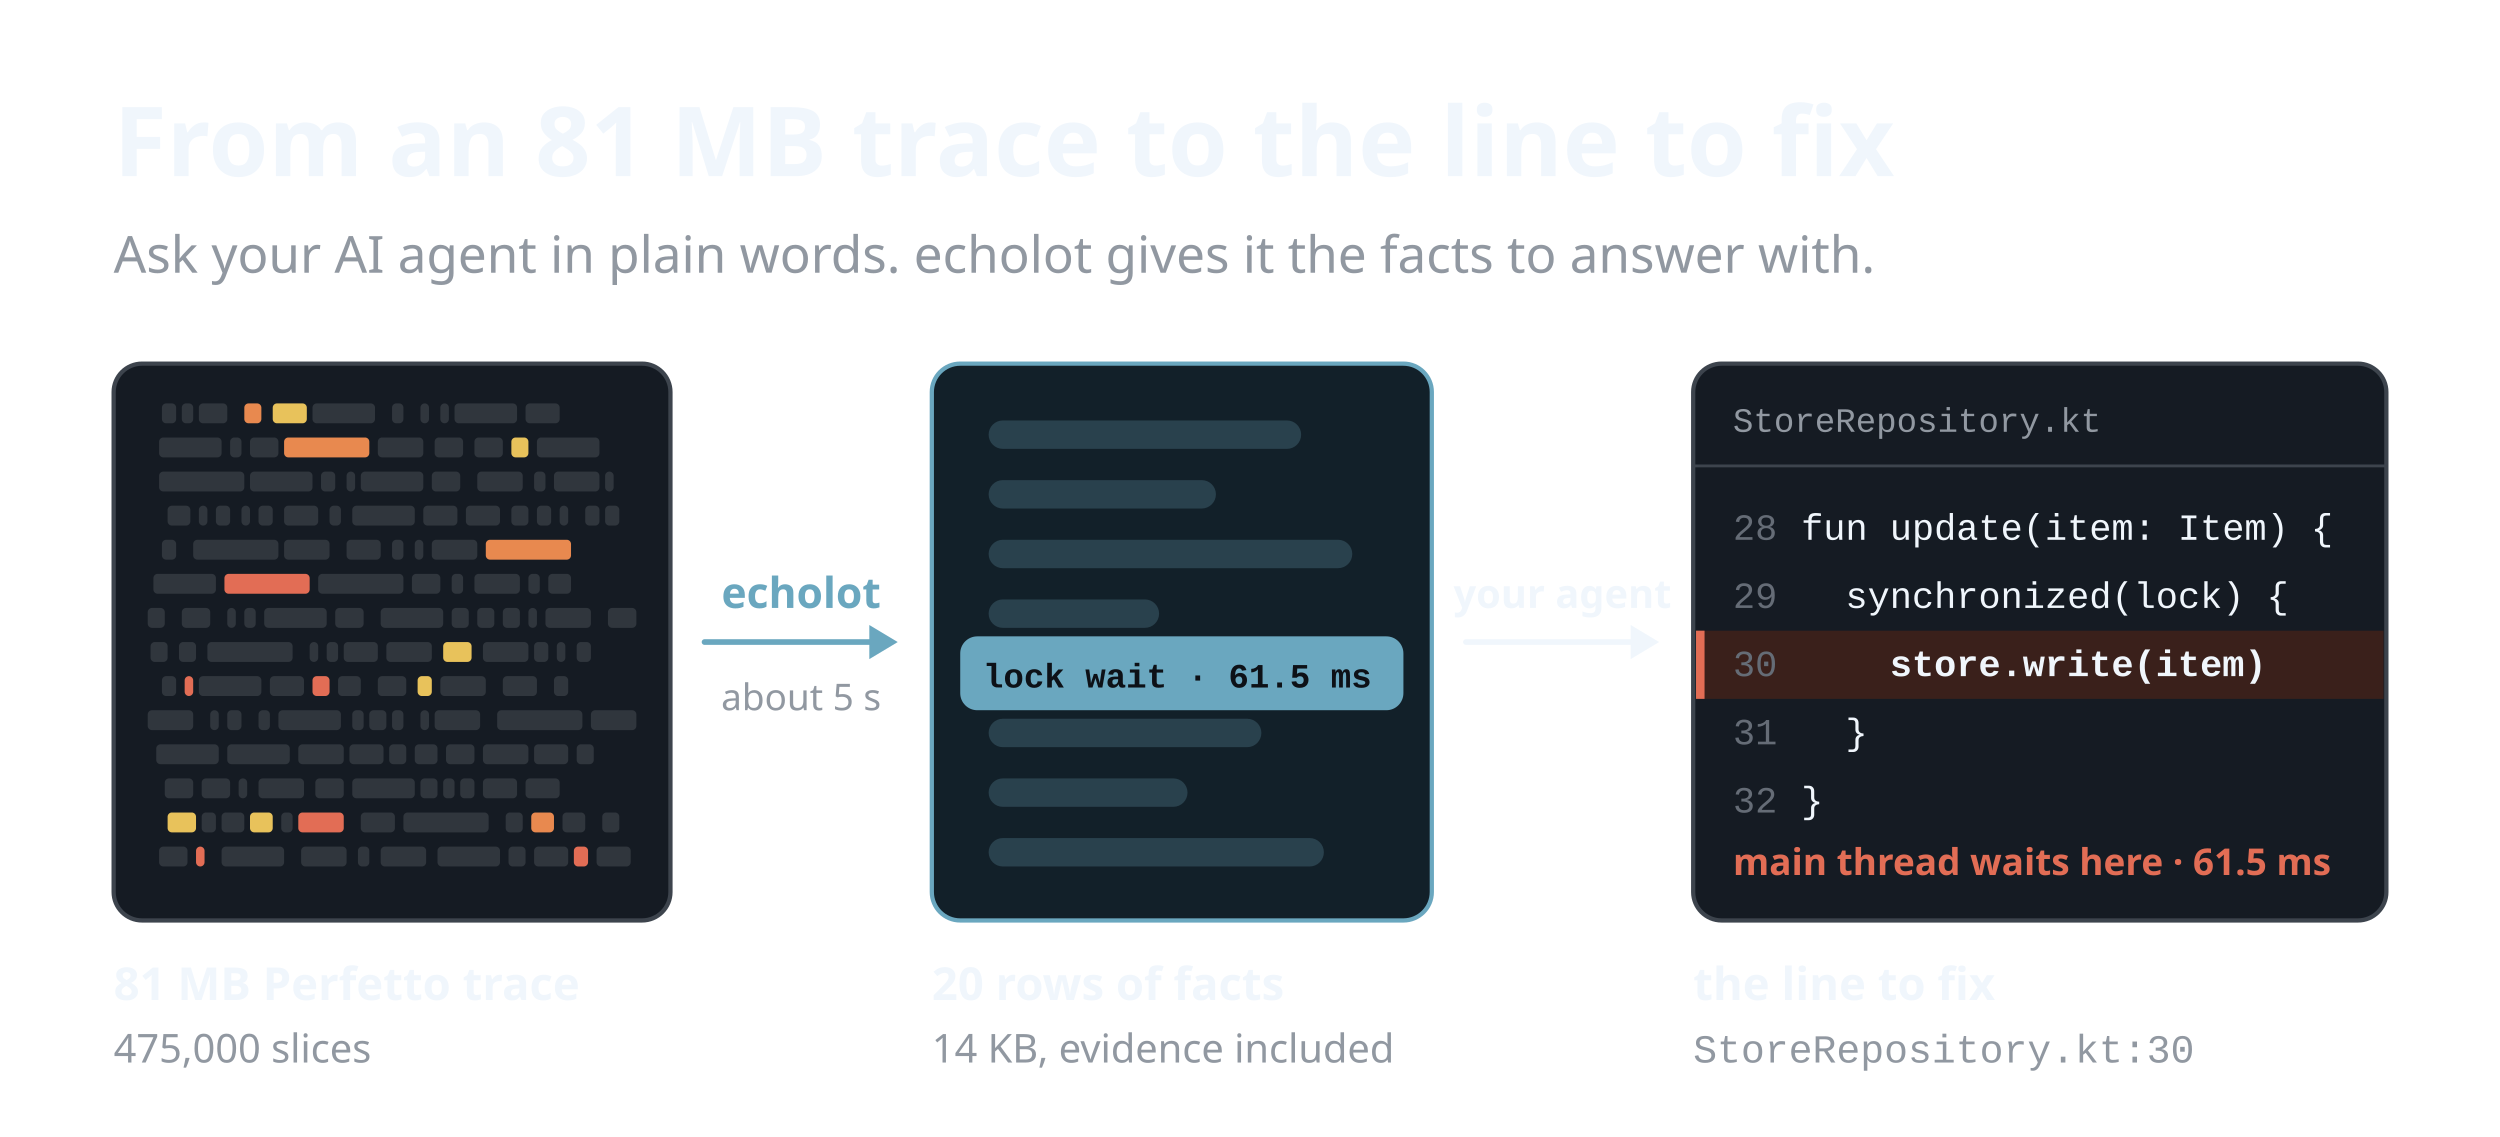
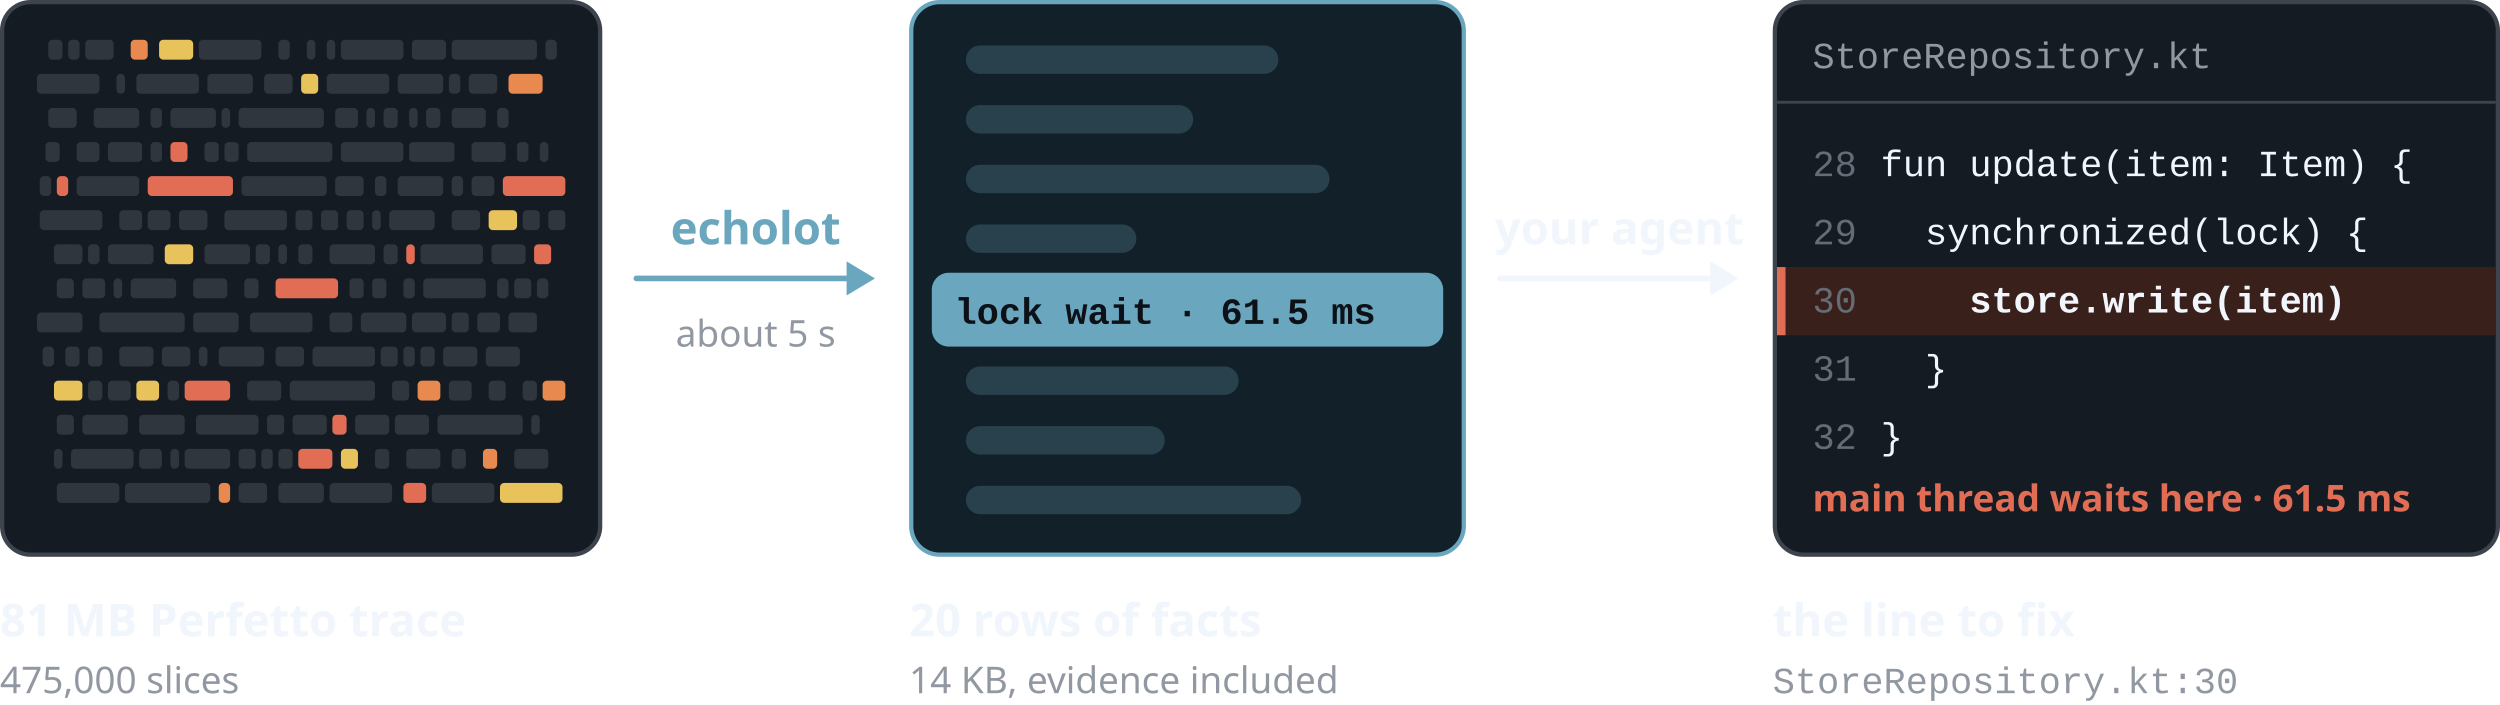
- <svg xmlns="http://www.w3.org/2000/svg" width="880" height="400" viewBox="0 0 880 400" role="img" aria-label="From an 81 MB trace to the line to fix">
-   <text x="40" y="62" font-family="-apple-system, BlinkMacSystemFont, 'Segoe UI', 'Noto Sans', Helvetica, Arial, sans-serif" font-size="34" font-weight="700" fill="#F0F6FC" text-anchor="start" xml:space="preserve" style="white-space:pre">From an 81 MB trace to the line to fix</text>
-   <text x="40" y="96" font-family="-apple-system, BlinkMacSystemFont, 'Segoe UI', 'Noto Sans', Helvetica, Arial, sans-serif" font-size="18" font-weight="400" fill="#9198A1" text-anchor="start" xml:space="preserve" style="white-space:pre">Ask your AI agent in plain words. echolot gives it the facts to answer with.</text>
-   <rect x="40" y="128" width="196" height="196" rx="10" fill="#151B23" stroke="#3D444D" stroke-width="1.5" />
-   <rect x="57" y="142" width="5" height="7" rx="1.5" fill="#30363D" />
-   <rect x="64" y="142" width="4" height="7" rx="1.5" fill="#30363D" />
-   <rect x="70" y="142" width="10" height="7" rx="1.5" fill="#30363D" />
-   <rect x="86" y="142" width="6" height="7" rx="1.5" fill="#E8894F" />
-   <rect x="96" y="142" width="12" height="7" rx="1.5" fill="#E8C25B" />
-   <rect x="110" y="142" width="22" height="7" rx="1.5" fill="#30363D" />
-   <rect x="138" y="142" width="4" height="7" rx="1.5" fill="#30363D" />
-   <rect x="148" y="142" width="3" height="7" rx="1.5" fill="#30363D" />
-   <rect x="155" y="142" width="3" height="7" rx="1.5" fill="#30363D" />
-   <rect x="160" y="142" width="22" height="7" rx="1.5" fill="#30363D" />
-   <rect x="185" y="142" width="12" height="7" rx="1.5" fill="#30363D" />
-   <rect x="56" y="154" width="22" height="7" rx="1.5" fill="#30363D" />
-   <rect x="81" y="154" width="4" height="7" rx="1.5" fill="#30363D" />
-   <rect x="88" y="154" width="10" height="7" rx="1.5" fill="#30363D" />
-   <rect x="100" y="154" width="30" height="7" rx="1.5" fill="#E8894F" />
-   <rect x="133" y="154" width="16" height="7" rx="1.5" fill="#30363D" />
-   <rect x="153" y="154" width="10" height="7" rx="1.5" fill="#30363D" />
-   <rect x="167" y="154" width="10" height="7" rx="1.5" fill="#30363D" />
-   <rect x="180" y="154" width="6" height="7" rx="1.5" fill="#E8C25B" />
-   <rect x="189" y="154" width="22" height="7" rx="1.5" fill="#30363D" />
-   <rect x="56" y="166" width="30" height="7" rx="1.5" fill="#30363D" />
-   <rect x="88" y="166" width="22" height="7" rx="1.5" fill="#30363D" />
-   <rect x="113" y="166" width="5" height="7" rx="1.5" fill="#30363D" />
-   <rect x="122" y="166" width="3" height="7" rx="1.5" fill="#30363D" />
-   <rect x="127" y="166" width="22" height="7" rx="1.5" fill="#30363D" />
-   <rect x="152" y="166" width="10" height="7" rx="1.5" fill="#30363D" />
-   <rect x="168" y="166" width="16" height="7" rx="1.5" fill="#30363D" />
-   <rect x="188" y="166" width="4" height="7" rx="1.5" fill="#30363D" />
-   <rect x="195" y="166" width="16" height="7" rx="1.5" fill="#30363D" />
-   <rect x="213" y="166" width="3" height="7" rx="1.5" fill="#30363D" />
-   <rect x="59" y="178" width="8" height="7" rx="1.5" fill="#30363D" />
-   <rect x="70" y="178" width="3" height="7" rx="1.5" fill="#30363D" />
-   <rect x="76" y="178" width="5" height="7" rx="1.5" fill="#30363D" />
-   <rect x="85" y="178" width="3" height="7" rx="1.5" fill="#30363D" />
-   <rect x="91" y="178" width="5" height="7" rx="1.5" fill="#30363D" />
-   <rect x="100" y="178" width="12" height="7" rx="1.5" fill="#30363D" />
-   <rect x="116" y="178" width="4" height="7" rx="1.5" fill="#30363D" />
-   <rect x="124" y="178" width="22" height="7" rx="1.5" fill="#30363D" />
-   <rect x="149" y="178" width="12" height="7" rx="1.5" fill="#30363D" />
-   <rect x="164" y="178" width="12" height="7" rx="1.5" fill="#30363D" />
-   <rect x="180" y="178" width="6" height="7" rx="1.5" fill="#30363D" />
-   <rect x="189" y="178" width="5" height="7" rx="1.5" fill="#30363D" />
-   <rect x="197" y="178" width="3" height="7" rx="1.5" fill="#30363D" />
-   <rect x="206" y="178" width="5" height="7" rx="1.5" fill="#30363D" />
-   <rect x="213" y="178" width="5" height="7" rx="1.5" fill="#30363D" />
-   <rect x="57" y="190" width="5" height="7" rx="1.5" fill="#30363D" />
-   <rect x="68" y="190" width="30" height="7" rx="1.5" fill="#30363D" />
-   <rect x="100" y="190" width="16" height="7" rx="1.5" fill="#30363D" />
-   <rect x="122" y="190" width="12" height="7" rx="1.5" fill="#30363D" />
-   <rect x="138" y="190" width="4" height="7" rx="1.5" fill="#30363D" />
-   <rect x="146" y="190" width="3" height="7" rx="1.5" fill="#30363D" />
-   <rect x="152" y="190" width="16" height="7" rx="1.5" fill="#30363D" />
-   <rect x="171" y="190" width="30" height="7" rx="1.5" fill="#E8894F" />
-   <rect x="54" y="202" width="22" height="7" rx="1.5" fill="#30363D" />
-   <rect x="79" y="202" width="30" height="7" rx="1.5" fill="#E26D55" />
-   <rect x="112" y="202" width="30" height="7" rx="1.5" fill="#30363D" />
-   <rect x="145" y="202" width="10" height="7" rx="1.5" fill="#30363D" />
-   <rect x="159" y="202" width="4" height="7" rx="1.5" fill="#30363D" />
-   <rect x="167" y="202" width="16" height="7" rx="1.5" fill="#30363D" />
-   <rect x="186" y="202" width="4" height="7" rx="1.5" fill="#30363D" />
-   <rect x="193" y="202" width="8" height="7" rx="1.5" fill="#30363D" />
-   <rect x="52" y="214" width="6" height="7" rx="1.5" fill="#30363D" />
-   <rect x="64" y="214" width="10" height="7" rx="1.5" fill="#30363D" />
-   <rect x="80" y="214" width="3" height="7" rx="1.5" fill="#30363D" />
-   <rect x="86" y="214" width="4" height="7" rx="1.5" fill="#30363D" />
-   <rect x="93" y="214" width="22" height="7" rx="1.5" fill="#30363D" />
-   <rect x="118" y="214" width="10" height="7" rx="1.5" fill="#30363D" />
-   <rect x="134" y="214" width="22" height="7" rx="1.5" fill="#30363D" />
-   <rect x="159" y="214" width="6" height="7" rx="1.5" fill="#30363D" />
-   <rect x="168" y="214" width="6" height="7" rx="1.5" fill="#30363D" />
-   <rect x="177" y="214" width="6" height="7" rx="1.5" fill="#30363D" />
-   <rect x="186" y="214" width="3" height="7" rx="1.5" fill="#30363D" />
-   <rect x="192" y="214" width="16" height="7" rx="1.5" fill="#30363D" />
-   <rect x="214" y="214" width="10" height="7" rx="1.5" fill="#30363D" />
-   <rect x="53" y="226" width="6" height="7" rx="1.5" fill="#30363D" />
-   <rect x="63" y="226" width="6" height="7" rx="1.5" fill="#30363D" />
-   <rect x="73" y="226" width="30" height="7" rx="1.5" fill="#30363D" />
-   <rect x="109" y="226" width="3" height="7" rx="1.5" fill="#30363D" />
-   <rect x="115" y="226" width="4" height="7" rx="1.5" fill="#30363D" />
-   <rect x="121" y="226" width="12" height="7" rx="1.5" fill="#30363D" />
-   <rect x="136" y="226" width="16" height="7" rx="1.5" fill="#30363D" />
-   <rect x="156" y="226" width="10" height="7" rx="1.5" fill="#E8C25B" />
-   <rect x="170" y="226" width="16" height="7" rx="1.5" fill="#30363D" />
-   <rect x="188" y="226" width="5" height="7" rx="1.5" fill="#30363D" />
-   <rect x="196" y="226" width="3" height="7" rx="1.5" fill="#30363D" />
-   <rect x="203" y="226" width="5" height="7" rx="1.5" fill="#30363D" />
-   <rect x="57" y="238" width="5" height="7" rx="1.5" fill="#30363D" />
-   <rect x="65" y="238" width="3" height="7" rx="1.5" fill="#E26D55" />
-   <rect x="70" y="238" width="22" height="7" rx="1.5" fill="#30363D" />
-   <rect x="95" y="238" width="12" height="7" rx="1.5" fill="#30363D" />
-   <rect x="110" y="238" width="6" height="7" rx="1.5" fill="#E26D55" />
-   <rect x="119" y="238" width="8" height="7" rx="1.5" fill="#30363D" />
-   <rect x="133" y="238" width="10" height="7" rx="1.5" fill="#30363D" />
-   <rect x="147" y="238" width="5" height="7" rx="1.5" fill="#E8C25B" />
-   <rect x="155" y="238" width="16" height="7" rx="1.5" fill="#30363D" />
-   <rect x="177" y="238" width="12" height="7" rx="1.5" fill="#30363D" />
-   <rect x="195" y="238" width="5" height="7" rx="1.5" fill="#30363D" />
-   <rect x="52" y="250" width="16" height="7" rx="1.5" fill="#30363D" />
-   <rect x="74" y="250" width="3" height="7" rx="1.5" fill="#30363D" />
-   <rect x="80" y="250" width="5" height="7" rx="1.5" fill="#30363D" />
-   <rect x="91" y="250" width="4" height="7" rx="1.5" fill="#30363D" />
-   <rect x="98" y="250" width="22" height="7" rx="1.5" fill="#30363D" />
-   <rect x="124" y="250" width="4" height="7" rx="1.5" fill="#30363D" />
-   <rect x="130" y="250" width="6" height="7" rx="1.5" fill="#30363D" />
-   <rect x="138" y="250" width="4" height="7" rx="1.5" fill="#30363D" />
-   <rect x="148" y="250" width="3" height="7" rx="1.5" fill="#30363D" />
-   <rect x="153" y="250" width="16" height="7" rx="1.5" fill="#30363D" />
-   <rect x="175" y="250" width="30" height="7" rx="1.5" fill="#30363D" />
-   <rect x="208" y="250" width="16" height="7" rx="1.5" fill="#30363D" />
-   <rect x="55" y="262" width="22" height="7" rx="1.5" fill="#30363D" />
-   <rect x="80" y="262" width="22" height="7" rx="1.5" fill="#30363D" />
-   <rect x="105" y="262" width="16" height="7" rx="1.5" fill="#30363D" />
-   <rect x="123" y="262" width="12" height="7" rx="1.5" fill="#30363D" />
-   <rect x="137" y="262" width="6" height="7" rx="1.5" fill="#30363D" />
-   <rect x="146" y="262" width="8" height="7" rx="1.5" fill="#30363D" />
-   <rect x="157" y="262" width="10" height="7" rx="1.5" fill="#30363D" />
-   <rect x="170" y="262" width="16" height="7" rx="1.5" fill="#30363D" />
-   <rect x="188" y="262" width="12" height="7" rx="1.5" fill="#30363D" />
-   <rect x="203" y="262" width="6" height="7" rx="1.5" fill="#30363D" />
-   <rect x="58" y="274" width="10" height="7" rx="1.5" fill="#30363D" />
-   <rect x="71" y="274" width="10" height="7" rx="1.5" fill="#30363D" />
-   <rect x="84" y="274" width="3" height="7" rx="1.5" fill="#30363D" />
-   <rect x="91" y="274" width="16" height="7" rx="1.5" fill="#30363D" />
-   <rect x="111" y="274" width="10" height="7" rx="1.5" fill="#30363D" />
-   <rect x="124" y="274" width="22" height="7" rx="1.5" fill="#30363D" />
-   <rect x="148" y="274" width="6" height="7" rx="1.5" fill="#30363D" />
-   <rect x="156" y="274" width="4" height="7" rx="1.5" fill="#30363D" />
-   <rect x="162" y="274" width="5" height="7" rx="1.5" fill="#30363D" />
-   <rect x="170" y="274" width="12" height="7" rx="1.5" fill="#30363D" />
-   <rect x="185" y="274" width="12" height="7" rx="1.5" fill="#30363D" />
-   <rect x="59" y="286" width="10" height="7" rx="1.5" fill="#E8C25B" />
-   <rect x="71" y="286" width="5" height="7" rx="1.5" fill="#30363D" />
-   <rect x="78" y="286" width="8" height="7" rx="1.5" fill="#30363D" />
-   <rect x="88" y="286" width="8" height="7" rx="1.5" fill="#E8C25B" />
-   <rect x="99" y="286" width="4" height="7" rx="1.5" fill="#30363D" />
-   <rect x="105" y="286" width="16" height="7" rx="1.5" fill="#E26D55" />
-   <rect x="127" y="286" width="12" height="7" rx="1.5" fill="#30363D" />
-   <rect x="142" y="286" width="30" height="7" rx="1.5" fill="#30363D" />
-   <rect x="178" y="286" width="6" height="7" rx="1.5" fill="#30363D" />
-   <rect x="187" y="286" width="8" height="7" rx="1.5" fill="#E8894F" />
-   <rect x="198" y="286" width="8" height="7" rx="1.5" fill="#30363D" />
-   <rect x="212" y="286" width="6" height="7" rx="1.5" fill="#30363D" />
-   <rect x="56" y="298" width="10" height="7" rx="1.5" fill="#30363D" />
-   <rect x="69" y="298" width="3" height="7" rx="1.5" fill="#E26D55" />
-   <rect x="78" y="298" width="22" height="7" rx="1.5" fill="#30363D" />
-   <rect x="106" y="298" width="16" height="7" rx="1.5" fill="#30363D" />
-   <rect x="126" y="298" width="4" height="7" rx="1.5" fill="#30363D" />
-   <rect x="134" y="298" width="16" height="7" rx="1.5" fill="#30363D" />
-   <rect x="154" y="298" width="22" height="7" rx="1.5" fill="#30363D" />
-   <rect x="179" y="298" width="6" height="7" rx="1.5" fill="#30363D" />
-   <rect x="188" y="298" width="12" height="7" rx="1.5" fill="#30363D" />
-   <rect x="202" y="298" width="5" height="7" rx="1.5" fill="#E26D55" />
-   <rect x="210" y="298" width="12" height="7" rx="1.5" fill="#30363D" />
-   <text x="40" y="352" font-family="-apple-system, BlinkMacSystemFont, 'Segoe UI', 'Noto Sans', Helvetica, Arial, sans-serif" font-size="16" font-weight="600" fill="#F0F6FC" text-anchor="start" xml:space="preserve" style="white-space:pre">81 MB Perfetto trace</text>
-   <text x="40" y="374" font-family="-apple-system, BlinkMacSystemFont, 'Segoe UI', 'Noto Sans', Helvetica, Arial, sans-serif" font-size="14" font-weight="400" fill="#9198A1" text-anchor="start" xml:space="preserve" style="white-space:pre">475,000 slices</text>
-   <path d="M248 226.0H307" stroke="#6AA7BF" stroke-width="2" stroke-linecap="round" fill="none" />
-   <path d="M306 220.0L316 226.0L306 232.0Z" fill="#6AA7BF" />
-   <text x="282" y="214.0" font-family="-apple-system, BlinkMacSystemFont, 'Segoe UI', 'Noto Sans', Helvetica, Arial, sans-serif" font-size="15" font-weight="700" fill="#6AA7BF" text-anchor="middle" xml:space="preserve" style="white-space:pre">echolot</text>
-   <text x="282" y="250.0" font-family="-apple-system, BlinkMacSystemFont, 'Segoe UI', 'Noto Sans', Helvetica, Arial, sans-serif" font-size="13" font-weight="400" fill="#9198A1" text-anchor="middle" xml:space="preserve" style="white-space:pre">about 5 s</text>
-   <rect x="328" y="128" width="176" height="196" rx="10" fill="#122029" stroke="#6AA7BF" stroke-width="1.5" />
-   <rect x="348" y="148" width="110" height="10" rx="5" fill="#29414D" />
-   <rect x="348" y="169" width="80" height="10" rx="5" fill="#29414D" />
-   <rect x="348" y="190" width="128" height="10" rx="5" fill="#29414D" />
-   <rect x="348" y="211" width="60" height="10" rx="5" fill="#29414D" />
-   <rect x="338" y="224" width="156" height="26" rx="6" fill="#6AA7BF" />
-   <text x="346" y="242" font-family="ui-monospace, SFMono-Regular, 'SF Mono', Menlo, Consolas, 'Liberation Mono', monospace" font-size="12" font-weight="600" fill="#0D1117" text-anchor="start" xml:space="preserve" style="white-space:pre">lock wait · 61.5 ms</text>
-   <rect x="348" y="253" width="96" height="10" rx="5" fill="#29414D" />
-   <rect x="348" y="274" width="70" height="10" rx="5" fill="#29414D" />
-   <rect x="348" y="295" width="118" height="10" rx="5" fill="#29414D" />
-   <text x="328" y="352" font-family="-apple-system, BlinkMacSystemFont, 'Segoe UI', 'Noto Sans', Helvetica, Arial, sans-serif" font-size="16" font-weight="600" fill="#F0F6FC" text-anchor="start" xml:space="preserve" style="white-space:pre">20 rows of facts</text>
-   <text x="328" y="374" font-family="-apple-system, BlinkMacSystemFont, 'Segoe UI', 'Noto Sans', Helvetica, Arial, sans-serif" font-size="14" font-weight="400" fill="#9198A1" text-anchor="start" xml:space="preserve" style="white-space:pre">14 KB, evidence included</text>
-   <path d="M516 226.0H575" stroke="#F0F6FC" stroke-width="2" stroke-linecap="round" fill="none" />
-   <path d="M574 220.0L584 226.0L574 232.0Z" fill="#F0F6FC" />
-   <text x="550" y="214.0" font-family="-apple-system, BlinkMacSystemFont, 'Segoe UI', 'Noto Sans', Helvetica, Arial, sans-serif" font-size="14" font-weight="700" fill="#F0F6FC" text-anchor="middle" xml:space="preserve" style="white-space:pre">your agent</text>
-   <rect x="596" y="128" width="244" height="196" rx="10" fill="#151B23" stroke="#3D444D" stroke-width="1.5" />
-   <text x="610" y="152" font-family="ui-monospace, SFMono-Regular, 'SF Mono', Menlo, Consolas, 'Liberation Mono', monospace" font-size="12" font-weight="400" fill="#9198A1" text-anchor="start" xml:space="preserve" style="white-space:pre">StoreRepository.kt</text>
-   <path d="M596 164H840" stroke="#3D444D" stroke-width="1" />
-   <text x="610" y="190" font-family="ui-monospace, SFMono-Regular, 'SF Mono', Menlo, Consolas, 'Liberation Mono', monospace" font-size="13" font-weight="400" fill="#656C76" text-anchor="start" xml:space="preserve" style="white-space:pre">28</text>
-   <text x="634" y="190" font-family="ui-monospace, SFMono-Regular, 'SF Mono', Menlo, Consolas, 'Liberation Mono', monospace" font-size="13" font-weight="400" fill="#F0F6FC" text-anchor="start" xml:space="preserve" style="white-space:pre">fun update(item: Item) {</text>
-   <text x="610" y="214" font-family="ui-monospace, SFMono-Regular, 'SF Mono', Menlo, Consolas, 'Liberation Mono', monospace" font-size="13" font-weight="400" fill="#656C76" text-anchor="start" xml:space="preserve" style="white-space:pre">29</text>
-   <text x="634" y="214" font-family="ui-monospace, SFMono-Regular, 'SF Mono', Menlo, Consolas, 'Liberation Mono', monospace" font-size="13" font-weight="400" fill="#F0F6FC" text-anchor="start" xml:space="preserve" style="white-space:pre">  synchronized(lock) {</text>
-   <rect x="597" y="222" width="242" height="24" fill="#3A201B" />
-   <rect x="597" y="222" width="3" height="24" fill="#E26D55" />
-   <text x="610" y="238" font-family="ui-monospace, SFMono-Regular, 'SF Mono', Menlo, Consolas, 'Liberation Mono', monospace" font-size="13" font-weight="400" fill="#656C76" text-anchor="start" xml:space="preserve" style="white-space:pre">30</text>
-   <text x="634" y="238" font-family="ui-monospace, SFMono-Regular, 'SF Mono', Menlo, Consolas, 'Liberation Mono', monospace" font-size="13" font-weight="600" fill="#F0F6FC" text-anchor="start" xml:space="preserve" style="white-space:pre">    store.write(item)</text>
-   <text x="610" y="262" font-family="ui-monospace, SFMono-Regular, 'SF Mono', Menlo, Consolas, 'Liberation Mono', monospace" font-size="13" font-weight="400" fill="#656C76" text-anchor="start" xml:space="preserve" style="white-space:pre">31</text>
-   <text x="634" y="262" font-family="ui-monospace, SFMono-Regular, 'SF Mono', Menlo, Consolas, 'Liberation Mono', monospace" font-size="13" font-weight="400" fill="#F0F6FC" text-anchor="start" xml:space="preserve" style="white-space:pre">  }</text>
-   <text x="610" y="286" font-family="ui-monospace, SFMono-Regular, 'SF Mono', Menlo, Consolas, 'Liberation Mono', monospace" font-size="13" font-weight="400" fill="#656C76" text-anchor="start" xml:space="preserve" style="white-space:pre">32</text>
-   <text x="634" y="286" font-family="ui-monospace, SFMono-Regular, 'SF Mono', Menlo, Consolas, 'Liberation Mono', monospace" font-size="13" font-weight="400" fill="#F0F6FC" text-anchor="start" xml:space="preserve" style="white-space:pre">}</text>
-   <text x="610" y="308" font-family="-apple-system, BlinkMacSystemFont, 'Segoe UI', 'Noto Sans', Helvetica, Arial, sans-serif" font-size="13" font-weight="600" fill="#E26D55" text-anchor="start" xml:space="preserve" style="white-space:pre">main thread waits here · 61.5 ms</text>
-   <text x="596" y="352" font-family="-apple-system, BlinkMacSystemFont, 'Segoe UI', 'Noto Sans', Helvetica, Arial, sans-serif" font-size="16" font-weight="600" fill="#F0F6FC" text-anchor="start" xml:space="preserve" style="white-space:pre">the line to fix</text>
-   <text x="596" y="374" font-family="ui-monospace, SFMono-Regular, 'SF Mono', Menlo, Consolas, 'Liberation Mono', monospace" font-size="14" font-weight="400" fill="#9198A1" text-anchor="start" xml:space="preserve" style="white-space:pre">StoreRepository.kt:30</text>
+ <svg xmlns="http://www.w3.org/2000/svg" width="880" height="248" viewBox="0 0 880 248" role="img" aria-label="From an 81 MB trace to the line to fix">
+   <rect x="0.75" y="0.75" width="210.5" height="194.5" rx="10" fill="#151B23" stroke="#3D444D" stroke-width="1.5" />
+   <rect x="17" y="14" width="5" height="7" rx="1.5" fill="#30363D" />
+   <rect x="24" y="14" width="4" height="7" rx="1.5" fill="#30363D" />
+   <rect x="30" y="14" width="10" height="7" rx="1.5" fill="#30363D" />
+   <rect x="46" y="14" width="6" height="7" rx="1.5" fill="#E8894F" />
+   <rect x="56" y="14" width="12" height="7" rx="1.5" fill="#E8C25B" />
+   <rect x="70" y="14" width="22" height="7" rx="1.5" fill="#30363D" />
+   <rect x="98" y="14" width="4" height="7" rx="1.5" fill="#30363D" />
+   <rect x="108" y="14" width="3" height="7" rx="1.5" fill="#30363D" />
+   <rect x="115" y="14" width="3" height="7" rx="1.5" fill="#30363D" />
+   <rect x="120" y="14" width="22" height="7" rx="1.5" fill="#30363D" />
+   <rect x="145" y="14" width="12" height="7" rx="1.5" fill="#30363D" />
+   <rect x="159" y="14" width="30" height="7" rx="1.5" fill="#30363D" />
+   <rect x="192" y="14" width="4" height="7" rx="1.5" fill="#30363D" />
+   <rect x="13" y="26" width="22" height="7" rx="1.5" fill="#30363D" />
+   <rect x="41" y="26" width="3" height="7" rx="1.5" fill="#30363D" />
+   <rect x="48" y="26" width="22" height="7" rx="1.5" fill="#30363D" />
+   <rect x="73" y="26" width="16" height="7" rx="1.5" fill="#30363D" />
+   <rect x="93" y="26" width="10" height="7" rx="1.5" fill="#30363D" />
+   <rect x="106" y="26" width="6" height="7" rx="1.5" fill="#E8C25B" />
+   <rect x="115" y="26" width="22" height="7" rx="1.5" fill="#30363D" />
+   <rect x="140" y="26" width="16" height="7" rx="1.5" fill="#30363D" />
+   <rect x="158" y="26" width="4" height="7" rx="1.5" fill="#30363D" />
+   <rect x="165" y="26" width="10" height="7" rx="1.5" fill="#30363D" />
+   <rect x="179" y="26" width="12" height="7" rx="1.5" fill="#E8894F" />
+   <rect x="17" y="38" width="10" height="7" rx="1.5" fill="#30363D" />
+   <rect x="33" y="38" width="16" height="7" rx="1.5" fill="#30363D" />
+   <rect x="53" y="38" width="4" height="7" rx="1.5" fill="#30363D" />
+   <rect x="60" y="38" width="16" height="7" rx="1.5" fill="#30363D" />
+   <rect x="78" y="38" width="3" height="7" rx="1.5" fill="#30363D" />
+   <rect x="84" y="38" width="30" height="7" rx="1.5" fill="#30363D" />
+   <rect x="118" y="38" width="8" height="7" rx="1.5" fill="#30363D" />
+   <rect x="129" y="38" width="3" height="7" rx="1.5" fill="#30363D" />
+   <rect x="135" y="38" width="5" height="7" rx="1.5" fill="#30363D" />
+   <rect x="144" y="38" width="3" height="7" rx="1.5" fill="#30363D" />
+   <rect x="150" y="38" width="5" height="7" rx="1.5" fill="#30363D" />
+   <rect x="159" y="38" width="12" height="7" rx="1.5" fill="#30363D" />
+   <rect x="175" y="38" width="4" height="7" rx="1.5" fill="#30363D" />
+   <rect x="16" y="50" width="5" height="7" rx="1.5" fill="#30363D" />
+   <rect x="27" y="50" width="8" height="7" rx="1.5" fill="#30363D" />
+   <rect x="38" y="50" width="12" height="7" rx="1.5" fill="#30363D" />
+   <rect x="53" y="50" width="4" height="7" rx="1.5" fill="#30363D" />
+   <rect x="60" y="50" width="6" height="7" rx="1.5" fill="#E26D55" />
+   <rect x="72" y="50" width="5" height="7" rx="1.5" fill="#30363D" />
+   <rect x="79" y="50" width="5" height="7" rx="1.5" fill="#30363D" />
+   <rect x="87" y="50" width="30" height="7" rx="1.5" fill="#30363D" />
+   <rect x="120" y="50" width="22" height="7" rx="1.5" fill="#30363D" />
+   <rect x="144" y="50" width="16" height="7" rx="1.5" fill="#30363D" />
+   <rect x="166" y="50" width="12" height="7" rx="1.5" fill="#30363D" />
+   <rect x="182" y="50" width="4" height="7" rx="1.5" fill="#30363D" />
+   <rect x="190" y="50" width="3" height="7" rx="1.5" fill="#30363D" />
+   <rect x="14" y="62" width="4" height="7" rx="1.5" fill="#30363D" />
+   <rect x="20" y="62" width="4" height="7" rx="1.5" fill="#E26D55" />
+   <rect x="27" y="62" width="22" height="7" rx="1.5" fill="#30363D" />
+   <rect x="52" y="62" width="30" height="7" rx="1.5" fill="#E26D55" />
+   <rect x="85" y="62" width="30" height="7" rx="1.5" fill="#30363D" />
+   <rect x="118" y="62" width="10" height="7" rx="1.5" fill="#30363D" />
+   <rect x="132" y="62" width="4" height="7" rx="1.5" fill="#30363D" />
+   <rect x="140" y="62" width="16" height="7" rx="1.5" fill="#30363D" />
+   <rect x="159" y="62" width="4" height="7" rx="1.5" fill="#30363D" />
+   <rect x="166" y="62" width="8" height="7" rx="1.5" fill="#30363D" />
+   <rect x="177" y="62" width="22" height="7" rx="1.5" fill="#E26D55" />
+   <rect x="14" y="74" width="22" height="7" rx="1.5" fill="#30363D" />
+   <rect x="42" y="74" width="8" height="7" rx="1.5" fill="#30363D" />
+   <rect x="52" y="74" width="8" height="7" rx="1.5" fill="#30363D" />
+   <rect x="63" y="74" width="10" height="7" rx="1.5" fill="#30363D" />
+   <rect x="79" y="74" width="22" height="7" rx="1.5" fill="#30363D" />
+   <rect x="104" y="74" width="6" height="7" rx="1.5" fill="#30363D" />
+   <rect x="113" y="74" width="6" height="7" rx="1.5" fill="#30363D" />
+   <rect x="122" y="74" width="6" height="7" rx="1.5" fill="#30363D" />
+   <rect x="131" y="74" width="3" height="7" rx="1.5" fill="#30363D" />
+   <rect x="137" y="74" width="16" height="7" rx="1.5" fill="#30363D" />
+   <rect x="159" y="74" width="10" height="7" rx="1.5" fill="#30363D" />
+   <rect x="172" y="74" width="10" height="7" rx="1.5" fill="#E8C25B" />
+   <rect x="184" y="74" width="6" height="7" rx="1.5" fill="#30363D" />
+   <rect x="193" y="74" width="6" height="7" rx="1.5" fill="#30363D" />
+   <rect x="19" y="86" width="10" height="7" rx="1.5" fill="#30363D" />
+   <rect x="31" y="86" width="4" height="7" rx="1.5" fill="#30363D" />
+   <rect x="38" y="86" width="16" height="7" rx="1.5" fill="#30363D" />
+   <rect x="58" y="86" width="10" height="7" rx="1.5" fill="#E8C25B" />
+   <rect x="72" y="86" width="16" height="7" rx="1.5" fill="#30363D" />
+   <rect x="90" y="86" width="5" height="7" rx="1.5" fill="#30363D" />
+   <rect x="98" y="86" width="3" height="7" rx="1.5" fill="#30363D" />
+   <rect x="105" y="86" width="5" height="7" rx="1.5" fill="#30363D" />
+   <rect x="116" y="86" width="16" height="7" rx="1.5" fill="#30363D" />
+   <rect x="135" y="86" width="5" height="7" rx="1.5" fill="#30363D" />
+   <rect x="143" y="86" width="3" height="7" rx="1.5" fill="#E26D55" />
+   <rect x="148" y="86" width="22" height="7" rx="1.5" fill="#30363D" />
+   <rect x="173" y="86" width="12" height="7" rx="1.5" fill="#30363D" />
+   <rect x="188" y="86" width="6" height="7" rx="1.5" fill="#E26D55" />
+   <rect x="20" y="98" width="6" height="7" rx="1.5" fill="#30363D" />
+   <rect x="29" y="98" width="8" height="7" rx="1.5" fill="#30363D" />
+   <rect x="40" y="98" width="3" height="7" rx="1.5" fill="#30363D" />
+   <rect x="46" y="98" width="16" height="7" rx="1.5" fill="#30363D" />
+   <rect x="68" y="98" width="12" height="7" rx="1.5" fill="#30363D" />
+   <rect x="86" y="98" width="5" height="7" rx="1.5" fill="#30363D" />
+   <rect x="97" y="98" width="22" height="7" rx="1.5" fill="#E26D55" />
+   <rect x="123" y="98" width="5" height="7" rx="1.5" fill="#30363D" />
+   <rect x="131" y="98" width="5" height="7" rx="1.5" fill="#30363D" />
+   <rect x="142" y="98" width="4" height="7" rx="1.5" fill="#30363D" />
+   <rect x="149" y="98" width="22" height="7" rx="1.5" fill="#30363D" />
+   <rect x="175" y="98" width="4" height="7" rx="1.5" fill="#30363D" />
+   <rect x="181" y="98" width="6" height="7" rx="1.5" fill="#30363D" />
+   <rect x="189" y="98" width="4" height="7" rx="1.5" fill="#30363D" />
+   <rect x="13" y="110" width="16" height="7" rx="1.5" fill="#30363D" />
+   <rect x="35" y="110" width="30" height="7" rx="1.5" fill="#30363D" />
+   <rect x="68" y="110" width="16" height="7" rx="1.5" fill="#30363D" />
+   <rect x="88" y="110" width="22" height="7" rx="1.5" fill="#30363D" />
+   <rect x="116" y="110" width="8" height="7" rx="1.5" fill="#30363D" />
+   <rect x="127" y="110" width="16" height="7" rx="1.5" fill="#30363D" />
+   <rect x="145" y="110" width="12" height="7" rx="1.5" fill="#30363D" />
+   <rect x="159" y="110" width="6" height="7" rx="1.5" fill="#30363D" />
+   <rect x="168" y="110" width="8" height="7" rx="1.5" fill="#30363D" />
+   <rect x="179" y="110" width="10" height="7" rx="1.5" fill="#30363D" />
+   <rect x="15" y="122" width="4" height="7" rx="1.5" fill="#30363D" />
+   <rect x="23" y="122" width="5" height="7" rx="1.5" fill="#30363D" />
+   <rect x="31" y="122" width="5" height="7" rx="1.5" fill="#30363D" />
+   <rect x="42" y="122" width="12" height="7" rx="1.5" fill="#30363D" />
+   <rect x="57" y="122" width="10" height="7" rx="1.5" fill="#30363D" />
+   <rect x="70" y="122" width="3" height="7" rx="1.5" fill="#30363D" />
+   <rect x="77" y="122" width="16" height="7" rx="1.5" fill="#30363D" />
+   <rect x="97" y="122" width="10" height="7" rx="1.5" fill="#30363D" />
+   <rect x="110" y="122" width="22" height="7" rx="1.5" fill="#30363D" />
+   <rect x="134" y="122" width="6" height="7" rx="1.5" fill="#30363D" />
+   <rect x="142" y="122" width="4" height="7" rx="1.5" fill="#30363D" />
+   <rect x="148" y="122" width="5" height="7" rx="1.5" fill="#30363D" />
+   <rect x="156" y="122" width="12" height="7" rx="1.5" fill="#30363D" />
+   <rect x="171" y="122" width="12" height="7" rx="1.5" fill="#30363D" />
+   <rect x="19" y="134" width="10" height="7" rx="1.5" fill="#E8C25B" />
+   <rect x="31" y="134" width="5" height="7" rx="1.5" fill="#30363D" />
+   <rect x="38" y="134" width="8" height="7" rx="1.5" fill="#30363D" />
+   <rect x="48" y="134" width="8" height="7" rx="1.5" fill="#E8C25B" />
+   <rect x="59" y="134" width="4" height="7" rx="1.5" fill="#30363D" />
+   <rect x="65" y="134" width="16" height="7" rx="1.5" fill="#E26D55" />
+   <rect x="87" y="134" width="12" height="7" rx="1.5" fill="#30363D" />
+   <rect x="102" y="134" width="30" height="7" rx="1.5" fill="#30363D" />
+   <rect x="138" y="134" width="6" height="7" rx="1.5" fill="#30363D" />
+   <rect x="147" y="134" width="8" height="7" rx="1.5" fill="#E8894F" />
+   <rect x="158" y="134" width="8" height="7" rx="1.5" fill="#30363D" />
+   <rect x="172" y="134" width="6" height="7" rx="1.5" fill="#30363D" />
+   <rect x="184" y="134" width="5" height="7" rx="1.5" fill="#30363D" />
+   <rect x="191" y="134" width="8" height="7" rx="1.5" fill="#E8894F" />
+   <rect x="20" y="146" width="6" height="7" rx="1.5" fill="#30363D" />
+   <rect x="29" y="146" width="16" height="7" rx="1.5" fill="#30363D" />
+   <rect x="49" y="146" width="16" height="7" rx="1.5" fill="#30363D" />
+   <rect x="69" y="146" width="22" height="7" rx="1.5" fill="#30363D" />
+   <rect x="94" y="146" width="6" height="7" rx="1.5" fill="#30363D" />
+   <rect x="103" y="146" width="12" height="7" rx="1.5" fill="#30363D" />
+   <rect x="117" y="146" width="5" height="7" rx="1.5" fill="#E26D55" />
+   <rect x="125" y="146" width="12" height="7" rx="1.5" fill="#30363D" />
+   <rect x="139" y="146" width="12" height="7" rx="1.5" fill="#30363D" />
+   <rect x="154" y="146" width="30" height="7" rx="1.5" fill="#30363D" />
+   <rect x="187" y="146" width="3" height="7" rx="1.5" fill="#30363D" />
+   <rect x="19" y="158" width="3" height="7" rx="1.5" fill="#30363D" />
+   <rect x="25" y="158" width="22" height="7" rx="1.5" fill="#30363D" />
+   <rect x="49" y="158" width="8" height="7" rx="1.5" fill="#30363D" />
+   <rect x="60" y="158" width="3" height="7" rx="1.5" fill="#30363D" />
+   <rect x="65" y="158" width="16" height="7" rx="1.5" fill="#30363D" />
+   <rect x="84" y="158" width="6" height="7" rx="1.5" fill="#30363D" />
+   <rect x="92" y="158" width="4" height="7" rx="1.5" fill="#30363D" />
+   <rect x="98" y="158" width="5" height="7" rx="1.5" fill="#30363D" />
+   <rect x="105" y="158" width="12" height="7" rx="1.5" fill="#E26D55" />
+   <rect x="120" y="158" width="6" height="7" rx="1.5" fill="#E8C25B" />
+   <rect x="132" y="158" width="5" height="7" rx="1.5" fill="#30363D" />
+   <rect x="143" y="158" width="12" height="7" rx="1.5" fill="#30363D" />
+   <rect x="159" y="158" width="5" height="7" rx="1.5" fill="#30363D" />
+   <rect x="170" y="158" width="5" height="7" rx="1.5" fill="#E8894F" />
+   <rect x="181" y="158" width="12" height="7" rx="1.5" fill="#30363D" />
+   <rect x="20" y="170" width="22" height="7" rx="1.5" fill="#30363D" />
+   <rect x="44" y="170" width="30" height="7" rx="1.5" fill="#30363D" />
+   <rect x="77" y="170" width="4" height="7" rx="1.5" fill="#E8894F" />
+   <rect x="84" y="170" width="10" height="7" rx="1.5" fill="#30363D" />
+   <rect x="98" y="170" width="16" height="7" rx="1.5" fill="#30363D" />
+   <rect x="116" y="170" width="22" height="7" rx="1.5" fill="#30363D" />
+   <rect x="142" y="170" width="8" height="7" rx="1.5" fill="#E26D55" />
+   <rect x="152" y="170" width="22" height="7" rx="1.5" fill="#30363D" />
+   <rect x="176" y="170" width="22" height="7" rx="1.5" fill="#E8C25B" />
+   <text x="0" y="224" font-family="-apple-system, BlinkMacSystemFont, 'Segoe UI', 'Noto Sans', Helvetica, Arial, sans-serif" font-size="16" font-weight="600" fill="#F0F6FC" text-anchor="start" xml:space="preserve" style="white-space:pre">81 MB Perfetto trace</text>
+   <text x="0" y="244" font-family="-apple-system, BlinkMacSystemFont, 'Segoe UI', 'Noto Sans', Helvetica, Arial, sans-serif" font-size="13" font-weight="400" fill="#9198A1" text-anchor="start" xml:space="preserve" style="white-space:pre">475,000 slices</text>
+   <path d="M224 98.0H299" stroke="#6AA7BF" stroke-width="2" stroke-linecap="round" fill="none" />
+   <path d="M298 92.0L308 98.0L298 104.0Z" fill="#6AA7BF" />
+   <text x="266.0" y="86.0" font-family="-apple-system, BlinkMacSystemFont, 'Segoe UI', 'Noto Sans', Helvetica, Arial, sans-serif" font-size="16" font-weight="600" fill="#6AA7BF" text-anchor="middle" xml:space="preserve" style="white-space:pre">echolot</text>
+   <text x="266.0" y="122.0" font-family="-apple-system, BlinkMacSystemFont, 'Segoe UI', 'Noto Sans', Helvetica, Arial, sans-serif" font-size="13" font-weight="400" fill="#9198A1" text-anchor="middle" xml:space="preserve" style="white-space:pre">about 5 s</text>
+   <rect x="320.75" y="0.75" width="194.5" height="194.5" rx="10" fill="#122029" stroke="#6AA7BF" stroke-width="1.5" />
+   <rect x="340" y="16" width="110" height="10" rx="5" fill="#29414D" />
+   <rect x="340" y="37" width="80" height="10" rx="5" fill="#29414D" />
+   <rect x="340" y="58" width="128" height="10" rx="5" fill="#29414D" />
+   <rect x="340" y="79" width="60" height="10" rx="5" fill="#29414D" />
+   <rect x="328" y="96" width="180" height="26" rx="6" fill="#6AA7BF" />
+   <text x="336" y="114" font-family="ui-monospace, SFMono-Regular, 'SF Mono', Menlo, Consolas, 'Liberation Mono', monospace" font-size="13" font-weight="600" fill="#0D1117" text-anchor="start" xml:space="preserve" style="white-space:pre">lock wait · 61.5 ms</text>
+   <rect x="340" y="129" width="96" height="10" rx="5" fill="#29414D" />
+   <rect x="340" y="150" width="70" height="10" rx="5" fill="#29414D" />
+   <rect x="340" y="171" width="118" height="10" rx="5" fill="#29414D" />
+   <text x="320" y="224" font-family="-apple-system, BlinkMacSystemFont, 'Segoe UI', 'Noto Sans', Helvetica, Arial, sans-serif" font-size="16" font-weight="600" fill="#F0F6FC" text-anchor="start" xml:space="preserve" style="white-space:pre">20 rows of facts</text>
+   <text x="320" y="244" font-family="-apple-system, BlinkMacSystemFont, 'Segoe UI', 'Noto Sans', Helvetica, Arial, sans-serif" font-size="13" font-weight="400" fill="#9198A1" text-anchor="start" xml:space="preserve" style="white-space:pre">14 KB, evidence included</text>
+   <path d="M528 98.0H603" stroke="#F0F6FC" stroke-width="2" stroke-linecap="round" fill="none" />
+   <path d="M602 92.0L612 98.0L602 104.0Z" fill="#F0F6FC" />
+   <text x="570.0" y="86.0" font-family="-apple-system, BlinkMacSystemFont, 'Segoe UI', 'Noto Sans', Helvetica, Arial, sans-serif" font-size="16" font-weight="600" fill="#F0F6FC" text-anchor="middle" xml:space="preserve" style="white-space:pre">your agent</text>
+   <rect x="624.75" y="0.75" width="254.5" height="194.5" rx="10" fill="#151B23" stroke="#3D444D" stroke-width="1.5" />
+   <text x="638" y="24" font-family="ui-monospace, SFMono-Regular, 'SF Mono', Menlo, Consolas, 'Liberation Mono', monospace" font-size="13" font-weight="400" fill="#9198A1" text-anchor="start" xml:space="preserve" style="white-space:pre">StoreRepository.kt</text>
+   <path d="M625.5 36H878.5" stroke="#3D444D" stroke-width="1" />
+   <text x="638" y="62" font-family="ui-monospace, SFMono-Regular, 'SF Mono', Menlo, Consolas, 'Liberation Mono', monospace" font-size="13" font-weight="400" fill="#656C76" text-anchor="start" xml:space="preserve" style="white-space:pre">28</text>
+   <text x="662" y="62" font-family="ui-monospace, SFMono-Regular, 'SF Mono', Menlo, Consolas, 'Liberation Mono', monospace" font-size="13" font-weight="400" fill="#F0F6FC" text-anchor="start" xml:space="preserve" style="white-space:pre">fun update(item: Item) {</text>
+   <text x="638" y="86" font-family="ui-monospace, SFMono-Regular, 'SF Mono', Menlo, Consolas, 'Liberation Mono', monospace" font-size="13" font-weight="400" fill="#656C76" text-anchor="start" xml:space="preserve" style="white-space:pre">29</text>
+   <text x="662" y="86" font-family="ui-monospace, SFMono-Regular, 'SF Mono', Menlo, Consolas, 'Liberation Mono', monospace" font-size="13" font-weight="400" fill="#F0F6FC" text-anchor="start" xml:space="preserve" style="white-space:pre">  synchronized(lock) {</text>
+   <rect x="625.5" y="94" width="253" height="24" fill="#3A201B" />
+   <rect x="625.5" y="94" width="3" height="24" fill="#E26D55" />
+   <text x="638" y="110" font-family="ui-monospace, SFMono-Regular, 'SF Mono', Menlo, Consolas, 'Liberation Mono', monospace" font-size="13" font-weight="400" fill="#656C76" text-anchor="start" xml:space="preserve" style="white-space:pre">30</text>
+   <text x="662" y="110" font-family="ui-monospace, SFMono-Regular, 'SF Mono', Menlo, Consolas, 'Liberation Mono', monospace" font-size="13" font-weight="600" fill="#F0F6FC" text-anchor="start" xml:space="preserve" style="white-space:pre">    store.write(item)</text>
+   <text x="638" y="134" font-family="ui-monospace, SFMono-Regular, 'SF Mono', Menlo, Consolas, 'Liberation Mono', monospace" font-size="13" font-weight="400" fill="#656C76" text-anchor="start" xml:space="preserve" style="white-space:pre">31</text>
+   <text x="662" y="134" font-family="ui-monospace, SFMono-Regular, 'SF Mono', Menlo, Consolas, 'Liberation Mono', monospace" font-size="13" font-weight="400" fill="#F0F6FC" text-anchor="start" xml:space="preserve" style="white-space:pre">  }</text>
+   <text x="638" y="158" font-family="ui-monospace, SFMono-Regular, 'SF Mono', Menlo, Consolas, 'Liberation Mono', monospace" font-size="13" font-weight="400" fill="#656C76" text-anchor="start" xml:space="preserve" style="white-space:pre">32</text>
+   <text x="662" y="158" font-family="ui-monospace, SFMono-Regular, 'SF Mono', Menlo, Consolas, 'Liberation Mono', monospace" font-size="13" font-weight="400" fill="#F0F6FC" text-anchor="start" xml:space="preserve" style="white-space:pre">}</text>
+   <text x="638" y="180" font-family="-apple-system, BlinkMacSystemFont, 'Segoe UI', 'Noto Sans', Helvetica, Arial, sans-serif" font-size="13" font-weight="600" fill="#E26D55" text-anchor="start" xml:space="preserve" style="white-space:pre">main thread waits here · 61.5 ms</text>
+   <text x="624" y="224" font-family="-apple-system, BlinkMacSystemFont, 'Segoe UI', 'Noto Sans', Helvetica, Arial, sans-serif" font-size="16" font-weight="600" fill="#F0F6FC" text-anchor="start" xml:space="preserve" style="white-space:pre">the line to fix</text>
+   <text x="624" y="244" font-family="ui-monospace, SFMono-Regular, 'SF Mono', Menlo, Consolas, 'Liberation Mono', monospace" font-size="13" font-weight="400" fill="#9198A1" text-anchor="start" xml:space="preserve" style="white-space:pre">StoreRepository.kt:30</text>
</svg>
